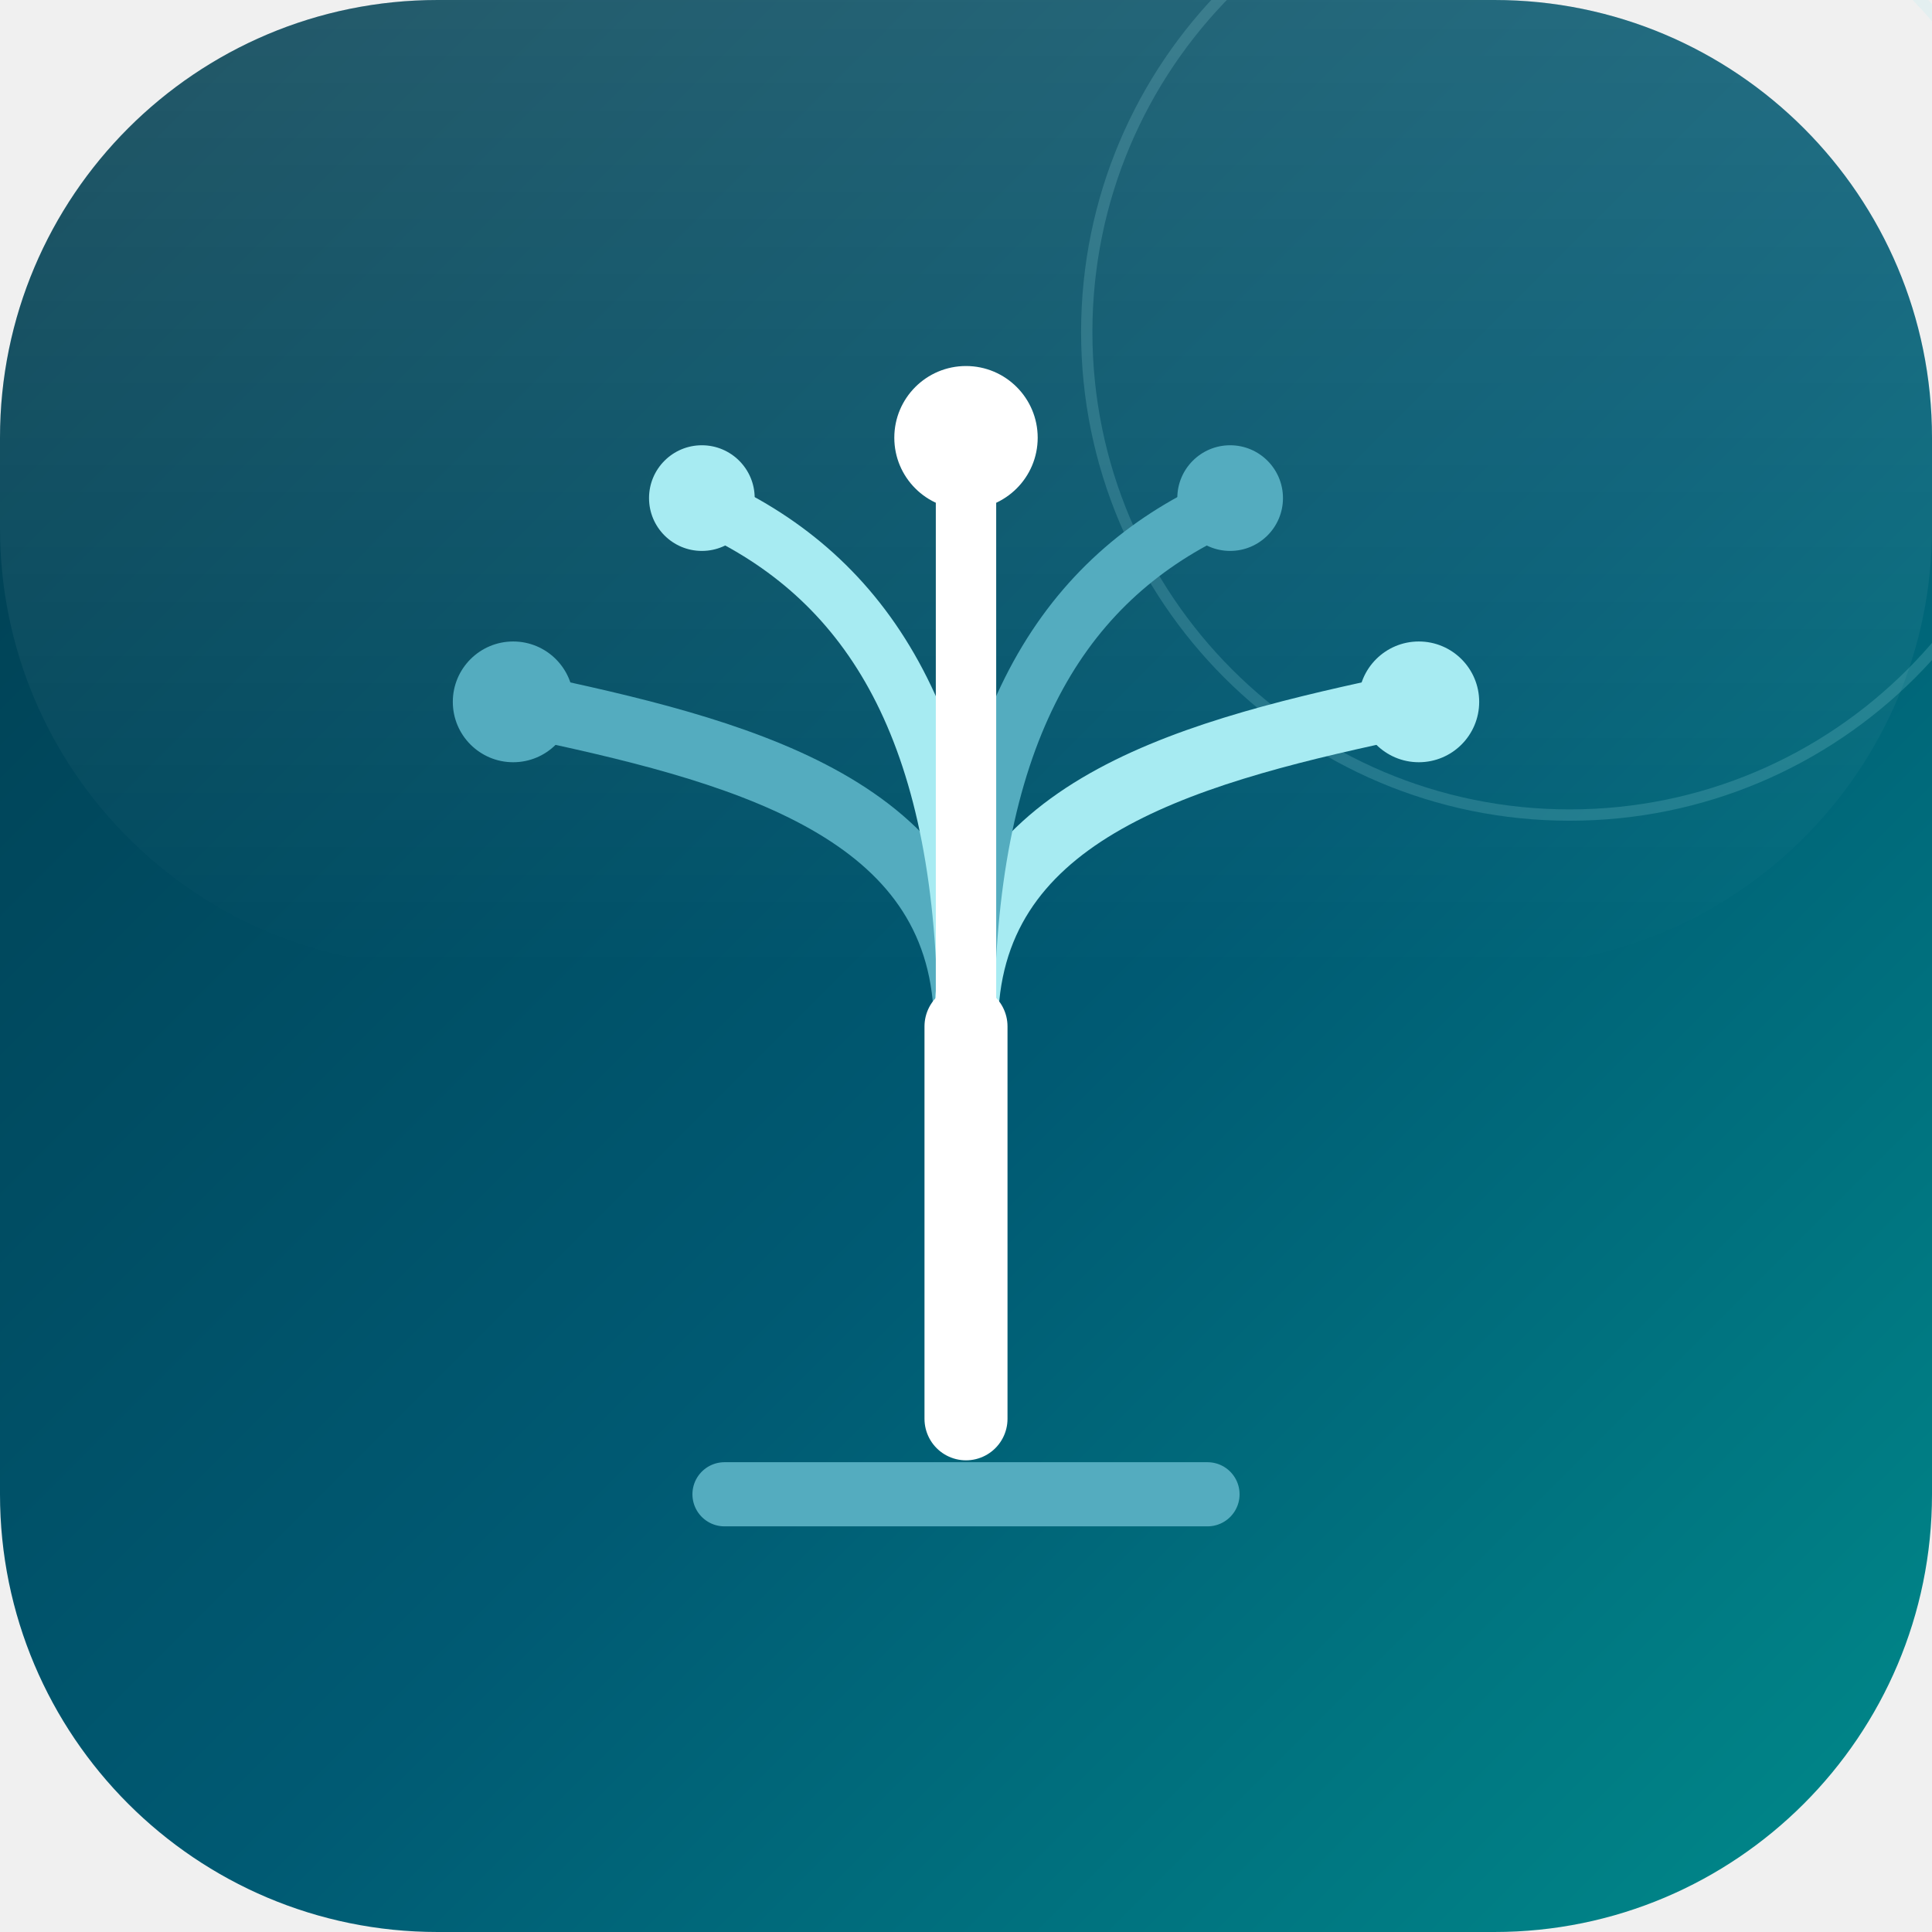
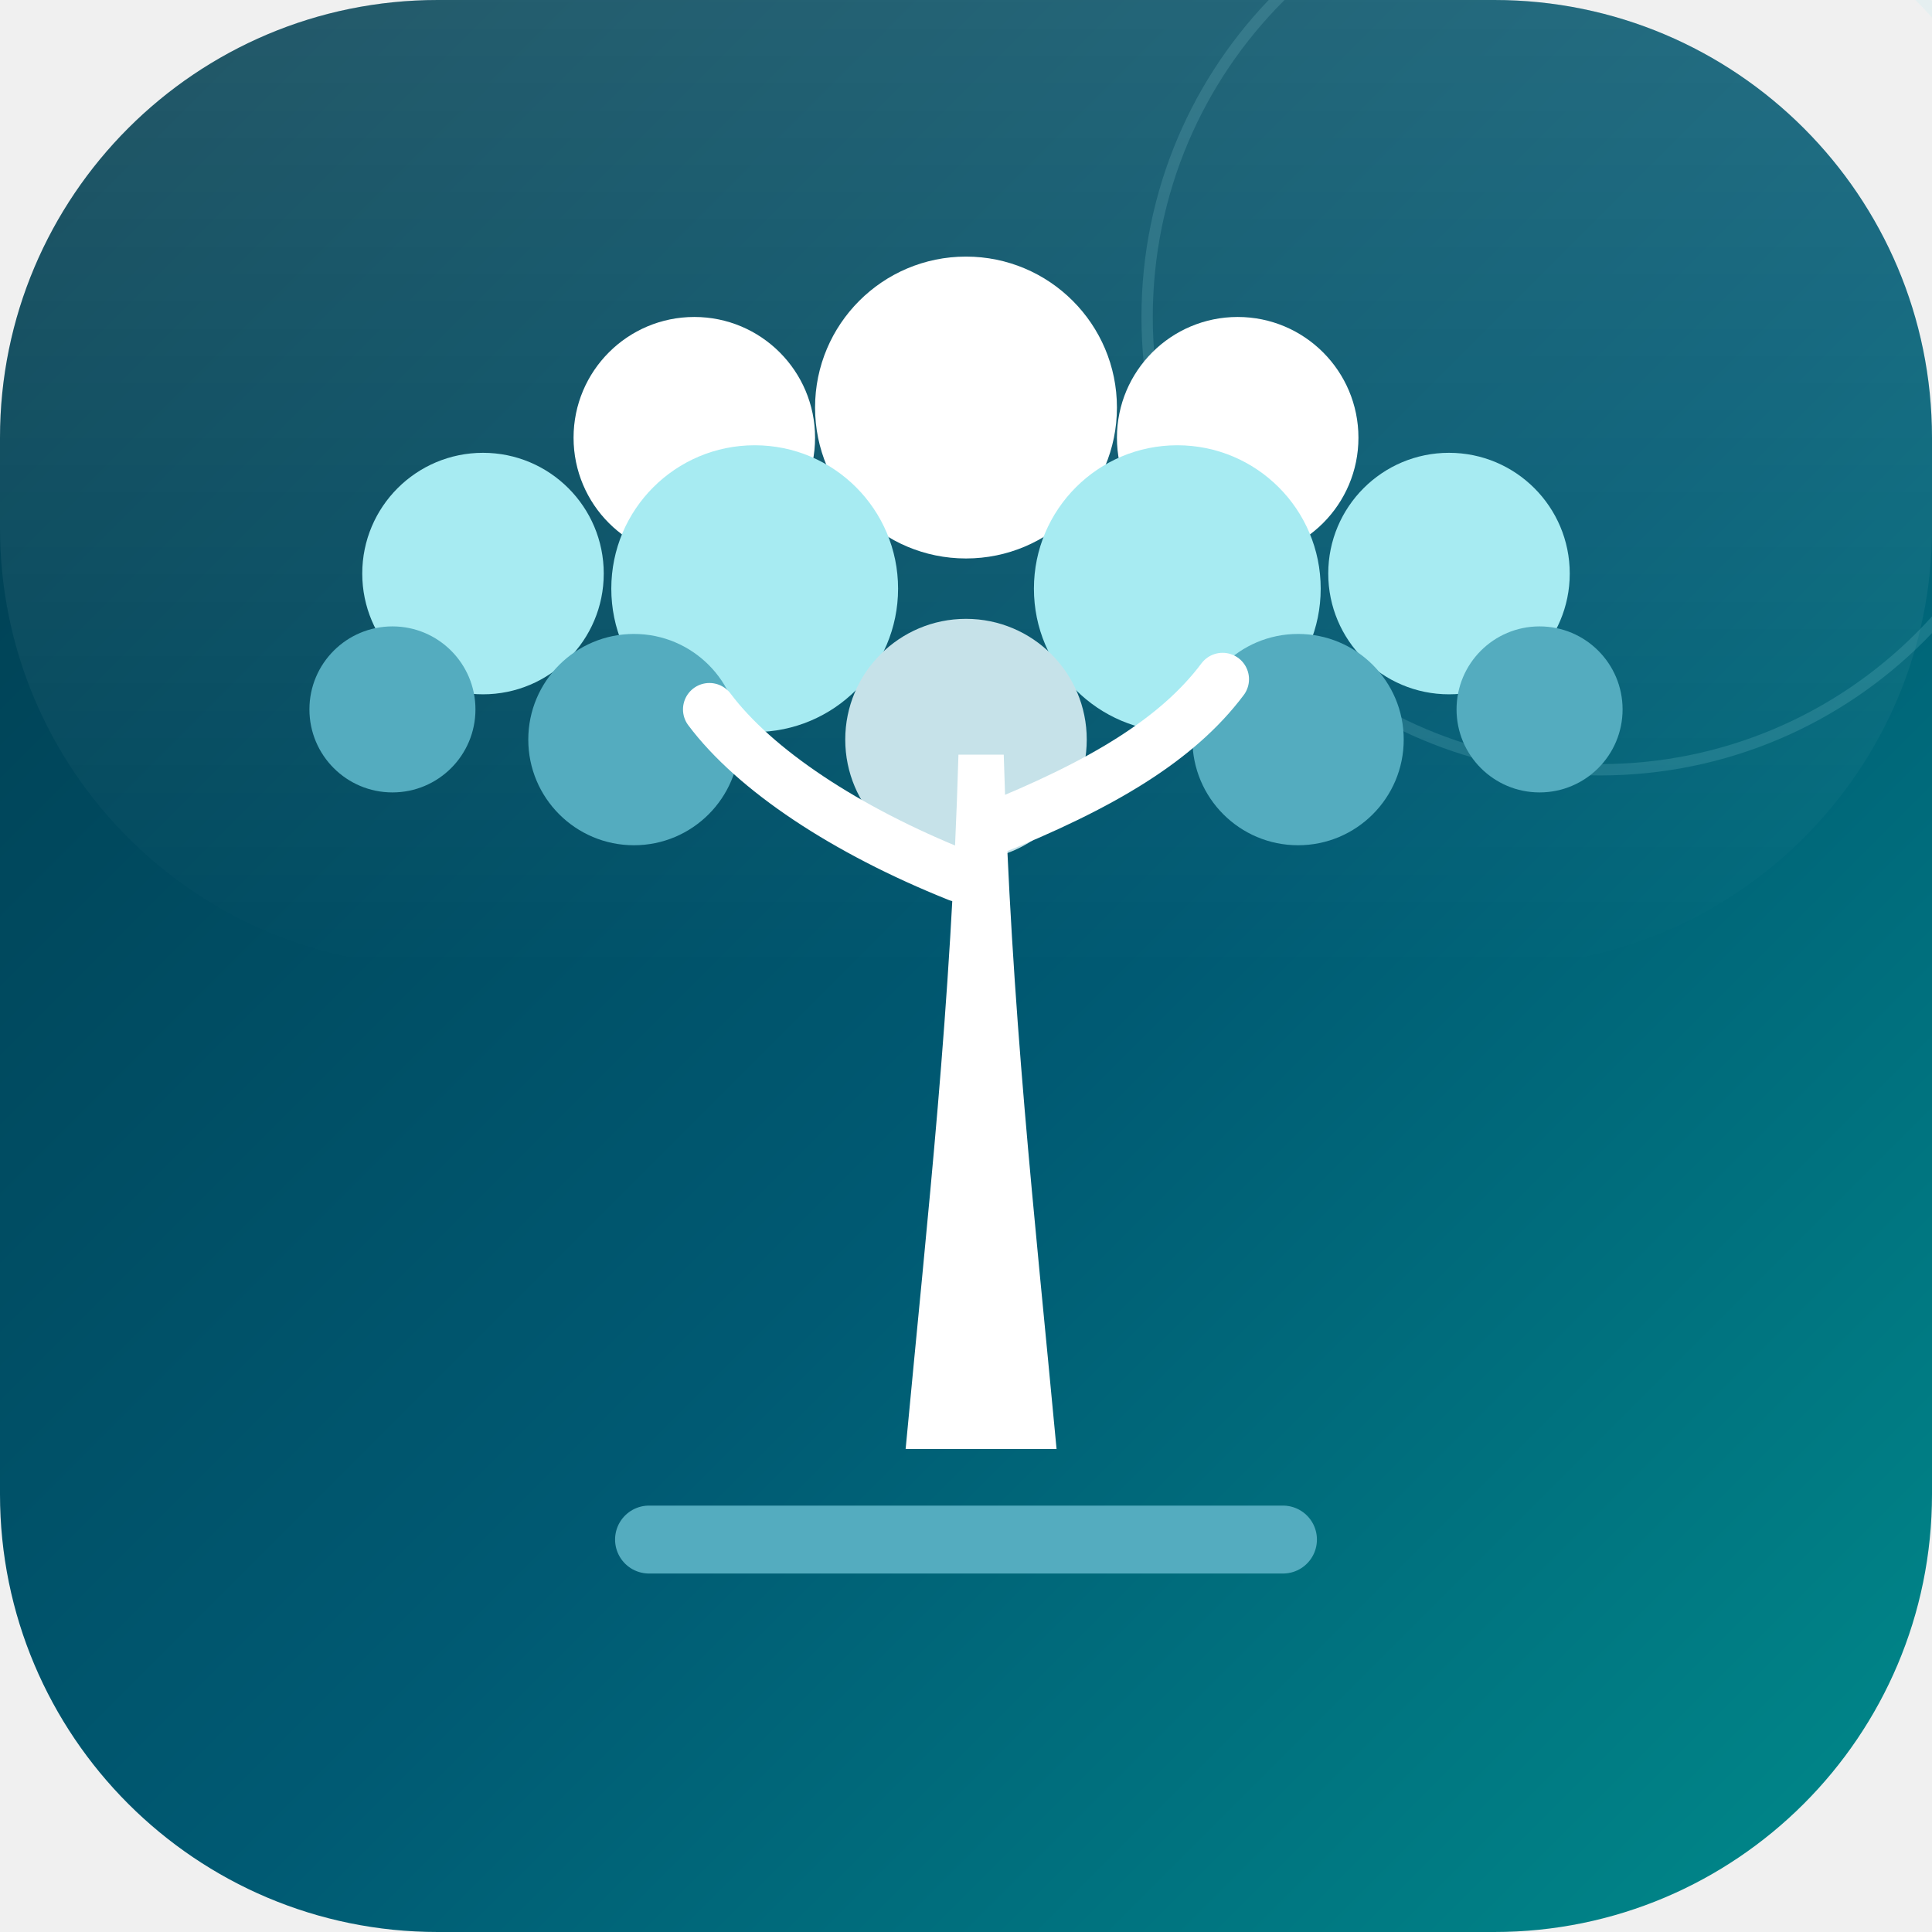
<svg xmlns="http://www.w3.org/2000/svg" viewBox="0 0 256 256" role="img" aria-label="Ghaf BIX logo mark">
  <defs>
    <linearGradient id="bg" x1="0" y1="0" x2="1" y2="1">
      <stop offset="0" stop-color="#003B4D" />
      <stop offset=".55" stop-color="#005A73" />
      <stop offset="1" stop-color="#008B8B" />
    </linearGradient>
    <linearGradient id="sheen" x1="0" y1="0" x2="0" y2="1">
      <stop offset="0" stop-color="#ffffff" stop-opacity=".14" />
      <stop offset="1" stop-color="#ffffff" stop-opacity="0" />
    </linearGradient>
  </defs>
  <rect width="256" height="256" rx="58" fill="url(#bg)" />
  <rect width="256" height="128" rx="58" fill="url(#sheen)" />
-   <circle cx="208" cy="44" r="64" fill="none" stroke="#A7EBF2" stroke-opacity=".18" stroke-width="1.5" />
-   <g transform="translate(38,36)" fill="none" stroke-linecap="round">
-     <path d="M90 100 C90 72 62 64 34 58" stroke="#54ACBF" stroke-width="8.5" />
-     <path d="M90 100 C90 72 118 64 146 58" stroke="#A7EBF2" stroke-width="8.5" />
-     <path d="M90 100 C90 62 78 42 58 32" stroke="#A7EBF2" stroke-width="7.5" />
-     <path d="M90 100 C90 62 102 42 122 32" stroke="#54ACBF" stroke-width="7.5" />
-     <path d="M90 100 V26" stroke="#ffffff" stroke-width="8" />
-     <path d="M90 100 V152" stroke="#ffffff" stroke-width="11" />
-     <path d="M58 162 H122" stroke="#54ACBF" stroke-width="8.5" />
-     <circle cx="90" cy="22" r="9.5" fill="#ffffff" stroke="none" />
-     <circle cx="30" cy="57" r="8" fill="#54ACBF" stroke="none" />
-     <circle cx="150" cy="57" r="8" fill="#A7EBF2" stroke="none" />
-     <circle cx="55" cy="30" r="7" fill="#A7EBF2" stroke="none" />
-     <circle cx="125" cy="30" r="7" fill="#54ACBF" stroke="none" />
+   <circle cx="212" cy="42" r="60" fill="none" stroke="#A7EBF2" stroke-opacity=".15" stroke-width="1.5" />
+   <g>
+     <circle cx="92" cy="58" r="16" fill="#ffffff" />
+     <circle cx="128" cy="54" r="20" fill="#ffffff" />
+     <circle cx="164" cy="58" r="16" fill="#ffffff" />
+     <circle cx="64" cy="76" r="16" fill="#A7EBF2" />
+     <circle cx="100" cy="78" r="19" fill="#A7EBF2" />
+     <circle cx="156" cy="78" r="19" fill="#A7EBF2" />
+     <circle cx="192" cy="76" r="16" fill="#A7EBF2" />
+     <circle cx="52" cy="94" r="11" fill="#54ACBF" />
+     <circle cx="84" cy="98" r="14" fill="#54ACBF" />
+     <circle cx="128" cy="98" r="16" fill="#C6E2E9" />
+     <circle cx="172" cy="98" r="14" fill="#54ACBF" />
+     <circle cx="204" cy="94" r="11" fill="#54ACBF" />
  </g>
+   <path d="M127 116 C112 110 100 102 94 94" stroke="#ffffff" stroke-width="7" stroke-linecap="round" fill="none" />
+   <path d="M131 110 C146 104 156 98 162 90" stroke="#ffffff" stroke-width="7" stroke-linecap="round" fill="none" />
+   <path d="M120 192 C123 160 126 134 127 100 L133 100 C134 134 137 160 140 192 Z" fill="#ffffff" />
+   <path d="M86 204 H170" stroke="#54ACBF" stroke-width="9" stroke-linecap="round" />
</svg>
